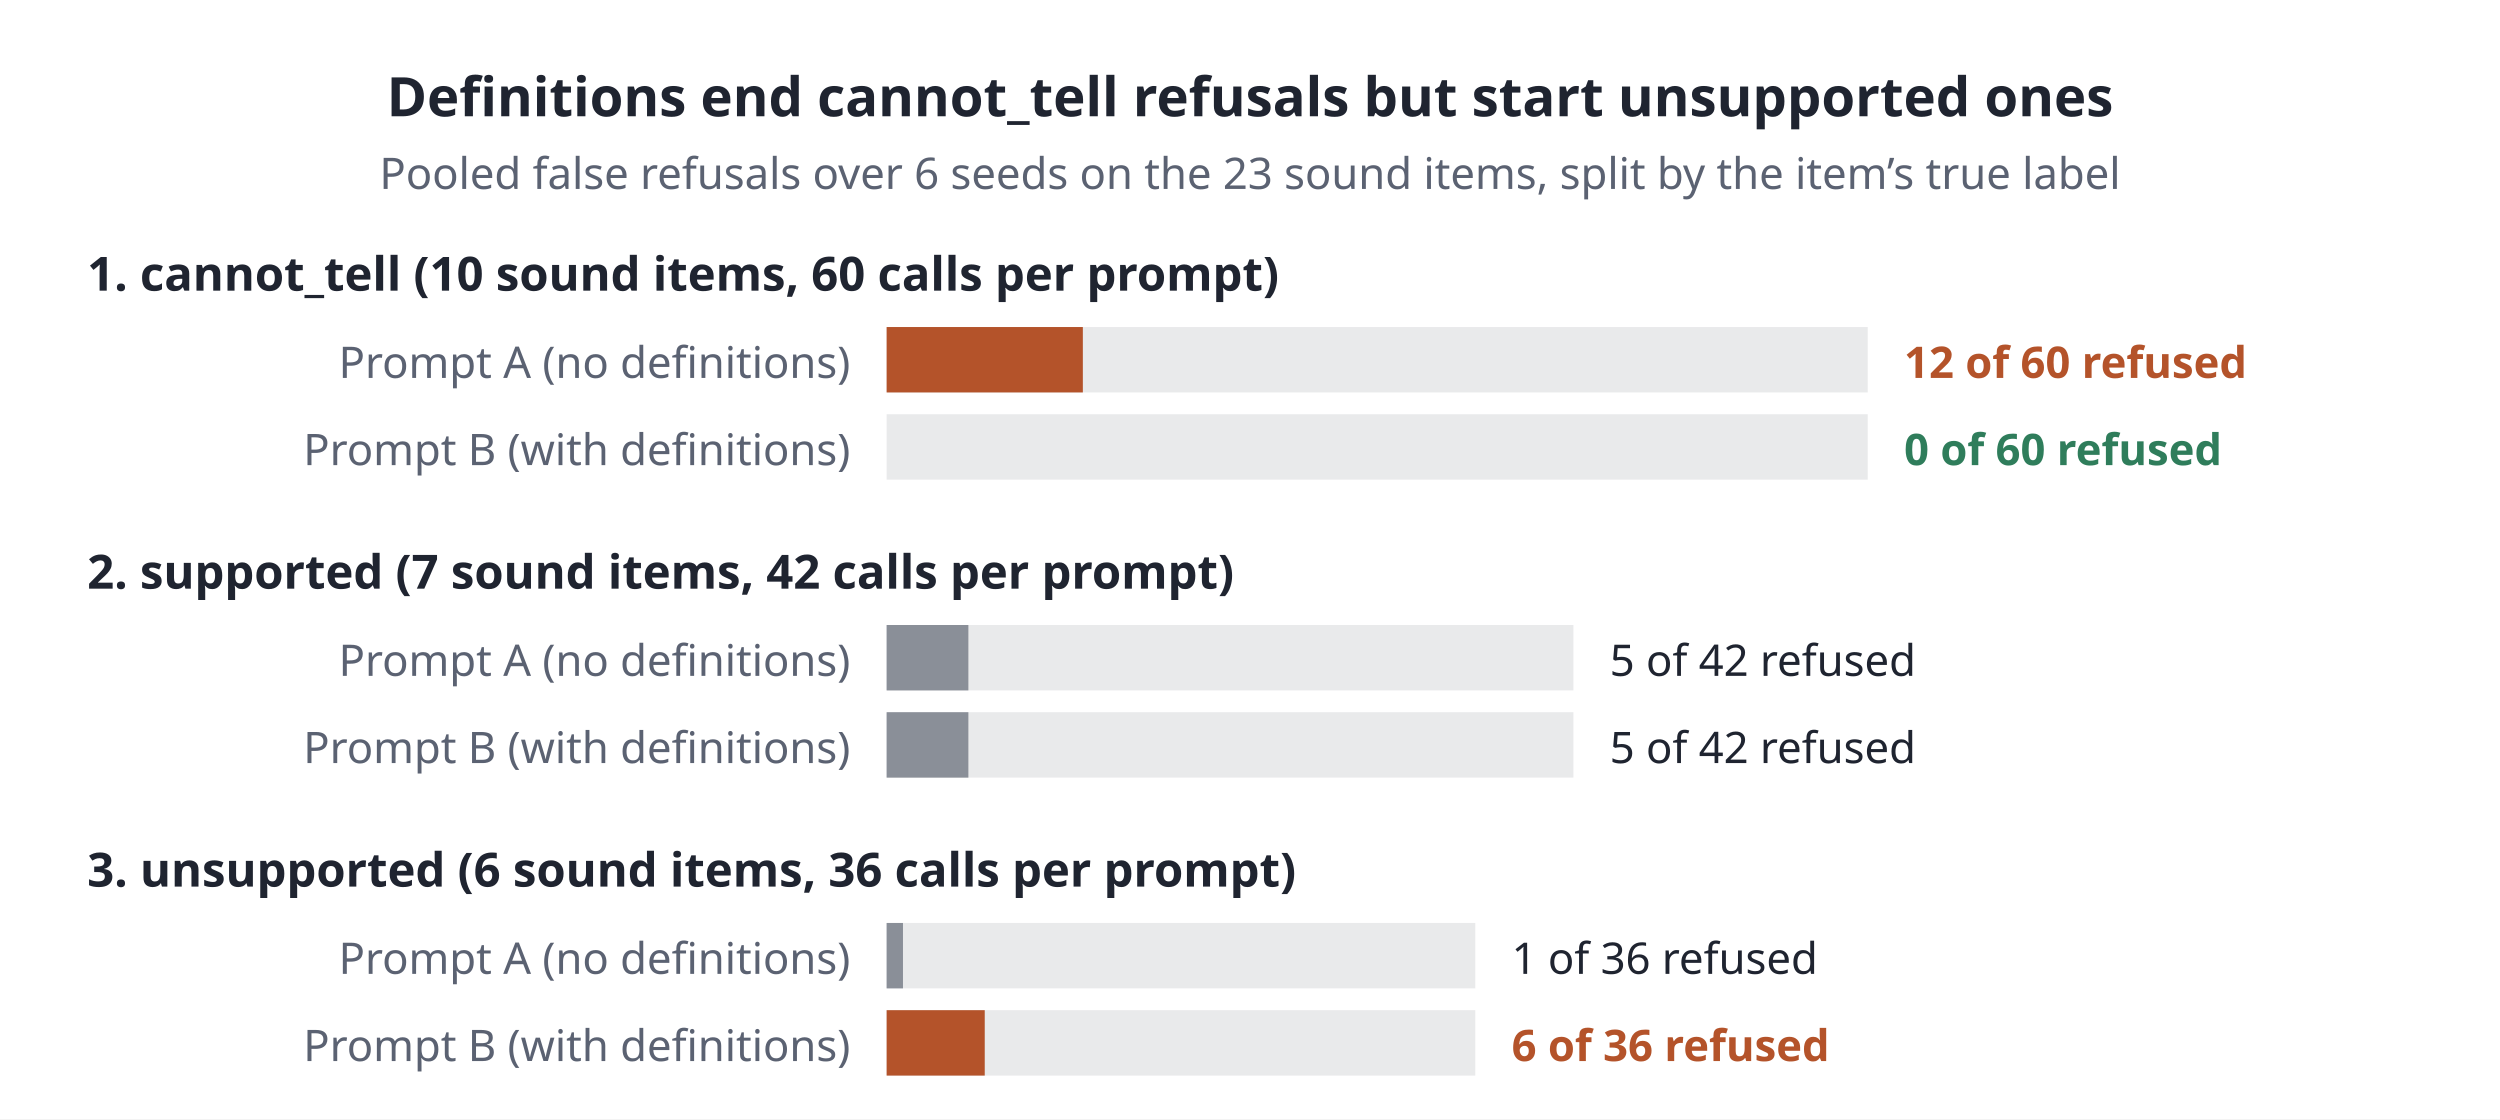
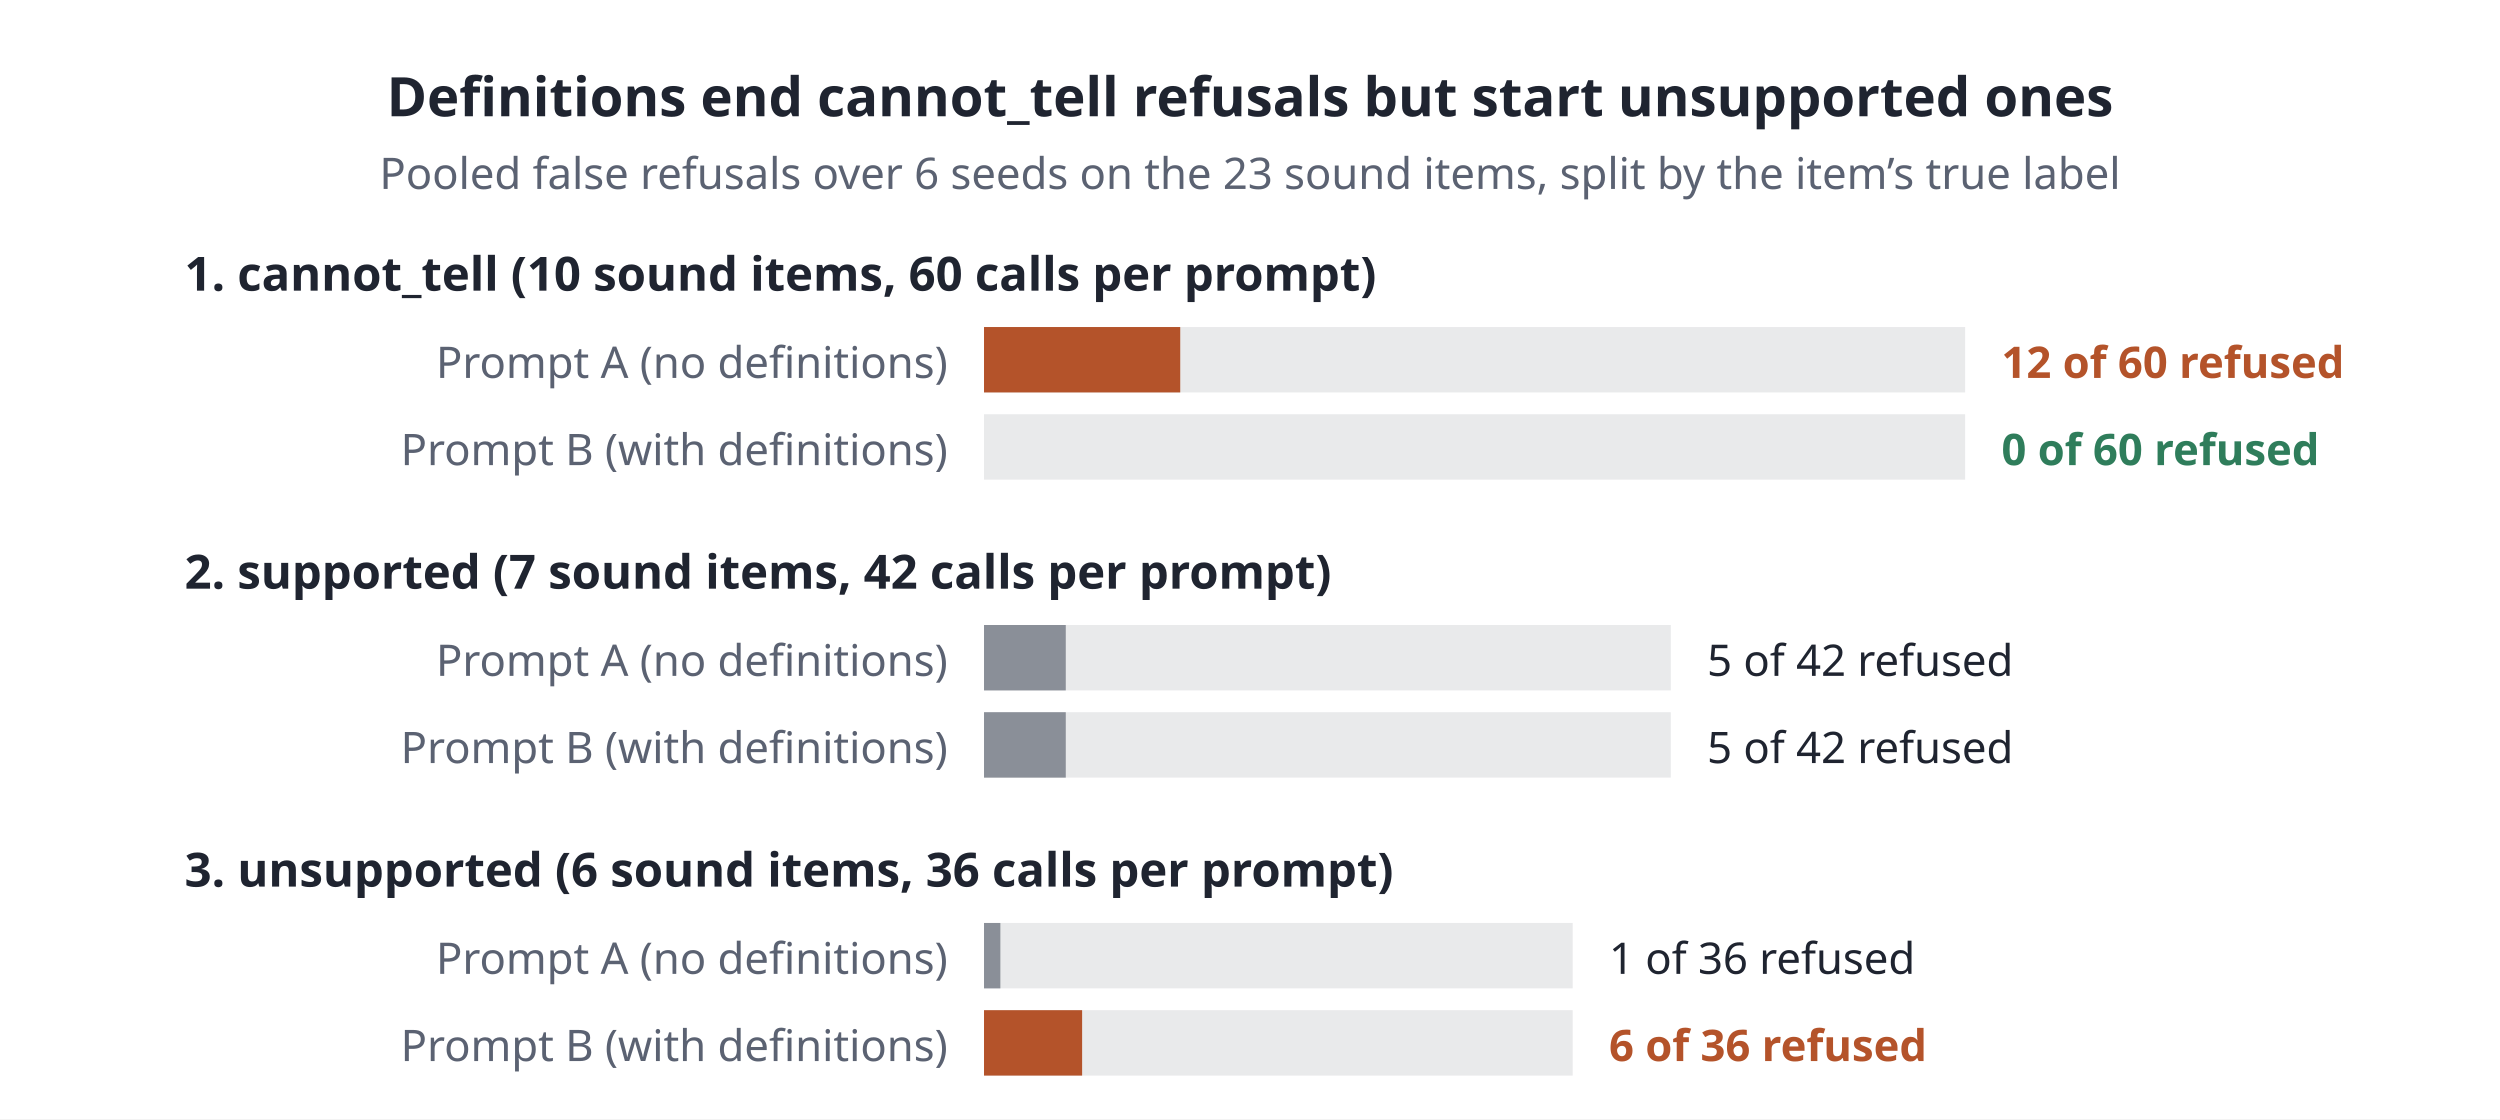
<svg xmlns="http://www.w3.org/2000/svg" viewBox="0 0 688 308" role="img" aria-label="False refusals on 23 sound items over 6 seeds split by true label: cannot_tell 12 to 0 of 60, supported 5 to 5 of 42, and unsupported 1 to 6 of 36" font-family="system-ui, sans-serif" font-size="14">
  <rect width="688" height="308" fill="#ffffff" />
  <text x="344" y="32" text-anchor="middle" fill="#1f2430" font-weight="600" font-size="15">Definitions end cannot_tell refusals but start unsupported ones</text>
  <text x="344" y="52" text-anchor="middle" fill="#5b6272" font-size="12">Pooled false refusals over 6 seeds on the 23 sound items, split by the item’s true label</text>
-   <text x="24" y="80" fill="#1f2430" font-weight="600" font-size="13">1. cannot_tell (10 sound items, 60 calls per prompt)</text>
-   <text x="234" y="104" text-anchor="end" fill="#5b6272" font-size="12">Prompt A (no definitions)</text>
-   <rect x="244" y="90" width="270" height="18" fill="#1f2430" opacity="0.10" />
-   <rect x="244" y="90" width="54" height="18" fill="#b4532a" />
-   <text x="524" y="104" fill="#b4532a" font-weight="600" font-size="12">12 of 60 refused</text>
-   <text x="234" y="128" text-anchor="end" fill="#5b6272" font-size="12">Prompt B (with definitions)</text>
-   <rect x="244" y="114" width="270" height="18" fill="#1f2430" opacity="0.10" />
-   <text x="524" y="128" fill="#2f7d5b" font-weight="600" font-size="12">0 of 60 refused</text>
-   <text x="24" y="162" fill="#1f2430" font-weight="600" font-size="13">2. supported (7 sound items, 42 calls per prompt)</text>
-   <text x="234" y="186" text-anchor="end" fill="#5b6272" font-size="12">Prompt A (no definitions)</text>
-   <rect x="244" y="172" width="189" height="18" fill="#1f2430" opacity="0.10" />
-   <rect x="244" y="172" width="22.5" height="18" fill="#8a8f98" />
-   <text x="443" y="186" fill="#1f2430" font-size="12">5 of 42 refused</text>
-   <text x="234" y="210" text-anchor="end" fill="#5b6272" font-size="12">Prompt B (with definitions)</text>
-   <rect x="244" y="196" width="189" height="18" fill="#1f2430" opacity="0.10" />
-   <rect x="244" y="196" width="22.5" height="18" fill="#8a8f98" />
-   <text x="443" y="210" fill="#1f2430" font-size="12">5 of 42 refused</text>
-   <text x="24" y="244" fill="#1f2430" font-weight="600" font-size="13">3. unsupported (6 sound items, 36 calls per prompt)</text>
-   <text x="234" y="268" text-anchor="end" fill="#5b6272" font-size="12">Prompt A (no definitions)</text>
-   <rect x="244" y="254" width="162" height="18" fill="#1f2430" opacity="0.10" />
-   <rect x="244" y="254" width="4.5" height="18" fill="#8a8f98" />
-   <text x="416" y="268" fill="#1f2430" font-size="12">1 of 36 refused</text>
-   <text x="234" y="292" text-anchor="end" fill="#5b6272" font-size="12">Prompt B (with definitions)</text>
-   <rect x="244" y="278" width="162" height="18" fill="#1f2430" opacity="0.10" />
-   <rect x="244" y="278" width="27" height="18" fill="#b4532a" />
-   <text x="416" y="292" fill="#b4532a" font-weight="600" font-size="12">6 of 36 refused</text>
+   <g transform="translate(26.8 0)">
+     <text x="24" y="80" fill="#1f2430" font-weight="600" font-size="13">1. cannot_tell (10 sound items, 60 calls per prompt)</text>
+     <text x="234" y="104" text-anchor="end" fill="#5b6272" font-size="12">Prompt A (no definitions)</text>
+     <rect x="244" y="90" width="270" height="18" fill="#1f2430" opacity="0.10" />
+     <rect x="244" y="90" width="54" height="18" fill="#b4532a" />
+     <text x="524" y="104" fill="#b4532a" font-weight="600" font-size="12">12 of 60 refused</text>
+     <text x="234" y="128" text-anchor="end" fill="#5b6272" font-size="12">Prompt B (with definitions)</text>
+     <rect x="244" y="114" width="270" height="18" fill="#1f2430" opacity="0.10" />
+     <text x="524" y="128" fill="#2f7d5b" font-weight="600" font-size="12">0 of 60 refused</text>
+     <text x="24" y="162" fill="#1f2430" font-weight="600" font-size="13">2. supported (7 sound items, 42 calls per prompt)</text>
+     <text x="234" y="186" text-anchor="end" fill="#5b6272" font-size="12">Prompt A (no definitions)</text>
+     <rect x="244" y="172" width="189" height="18" fill="#1f2430" opacity="0.10" />
+     <rect x="244" y="172" width="22.5" height="18" fill="#8a8f98" />
+     <text x="443" y="186" fill="#1f2430" font-size="12">5 of 42 refused</text>
+     <text x="234" y="210" text-anchor="end" fill="#5b6272" font-size="12">Prompt B (with definitions)</text>
+     <rect x="244" y="196" width="189" height="18" fill="#1f2430" opacity="0.10" />
+     <rect x="244" y="196" width="22.5" height="18" fill="#8a8f98" />
+     <text x="443" y="210" fill="#1f2430" font-size="12">5 of 42 refused</text>
+     <text x="24" y="244" fill="#1f2430" font-weight="600" font-size="13">3. unsupported (6 sound items, 36 calls per prompt)</text>
+     <text x="234" y="268" text-anchor="end" fill="#5b6272" font-size="12">Prompt A (no definitions)</text>
+     <rect x="244" y="254" width="162" height="18" fill="#1f2430" opacity="0.10" />
+     <rect x="244" y="254" width="4.5" height="18" fill="#8a8f98" />
+     <text x="416" y="268" fill="#1f2430" font-size="12">1 of 36 refused</text>
+     <text x="234" y="292" text-anchor="end" fill="#5b6272" font-size="12">Prompt B (with definitions)</text>
+     <rect x="244" y="278" width="162" height="18" fill="#1f2430" opacity="0.10" />
+     <rect x="244" y="278" width="27" height="18" fill="#b4532a" />
+     <text x="416" y="292" fill="#b4532a" font-weight="600" font-size="12">6 of 36 refused</text>
+   </g>
</svg>
